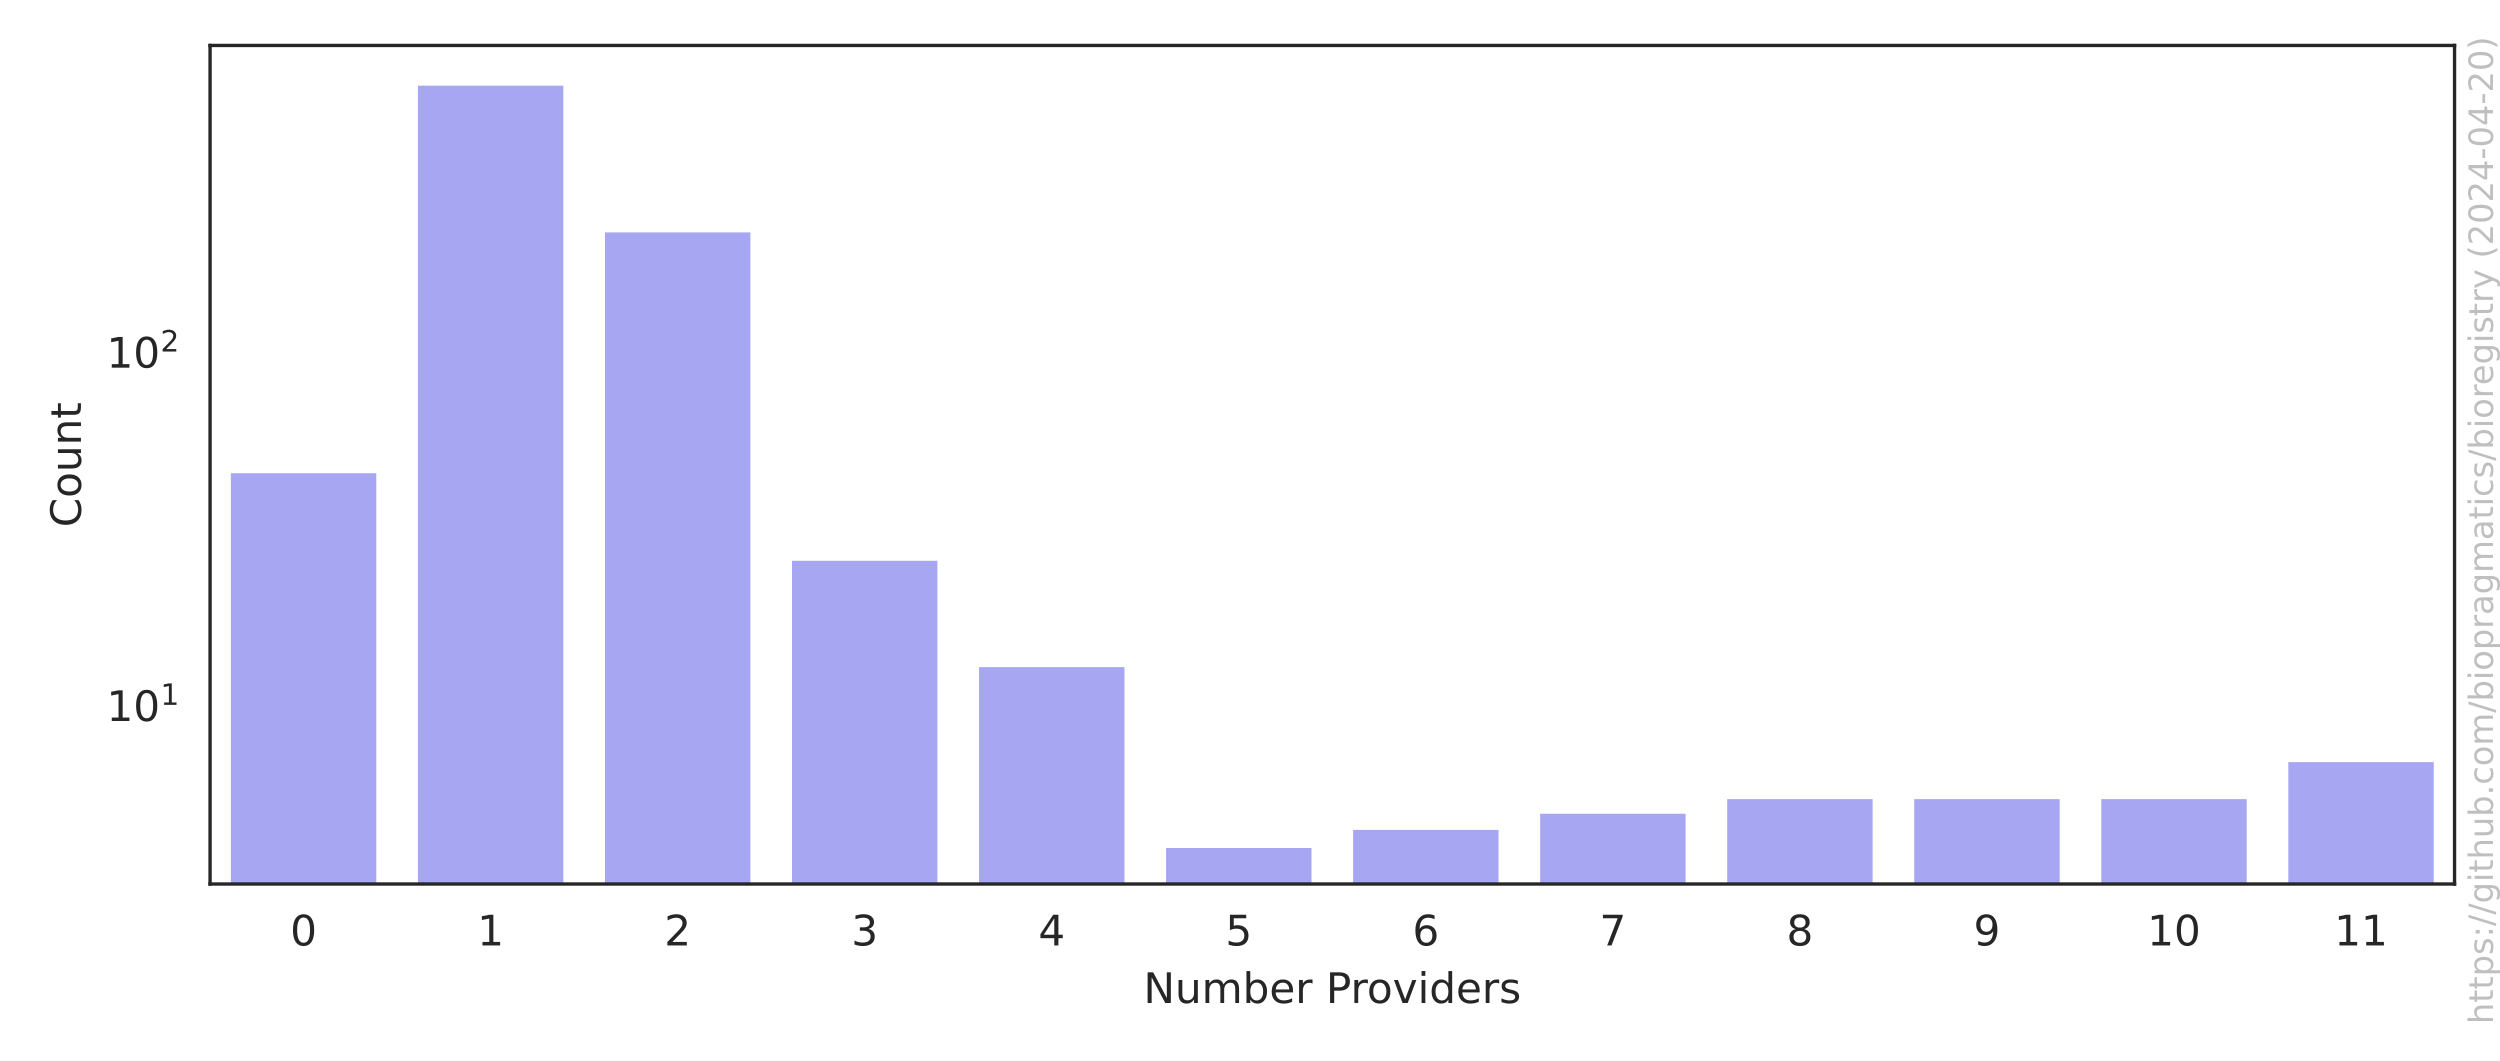
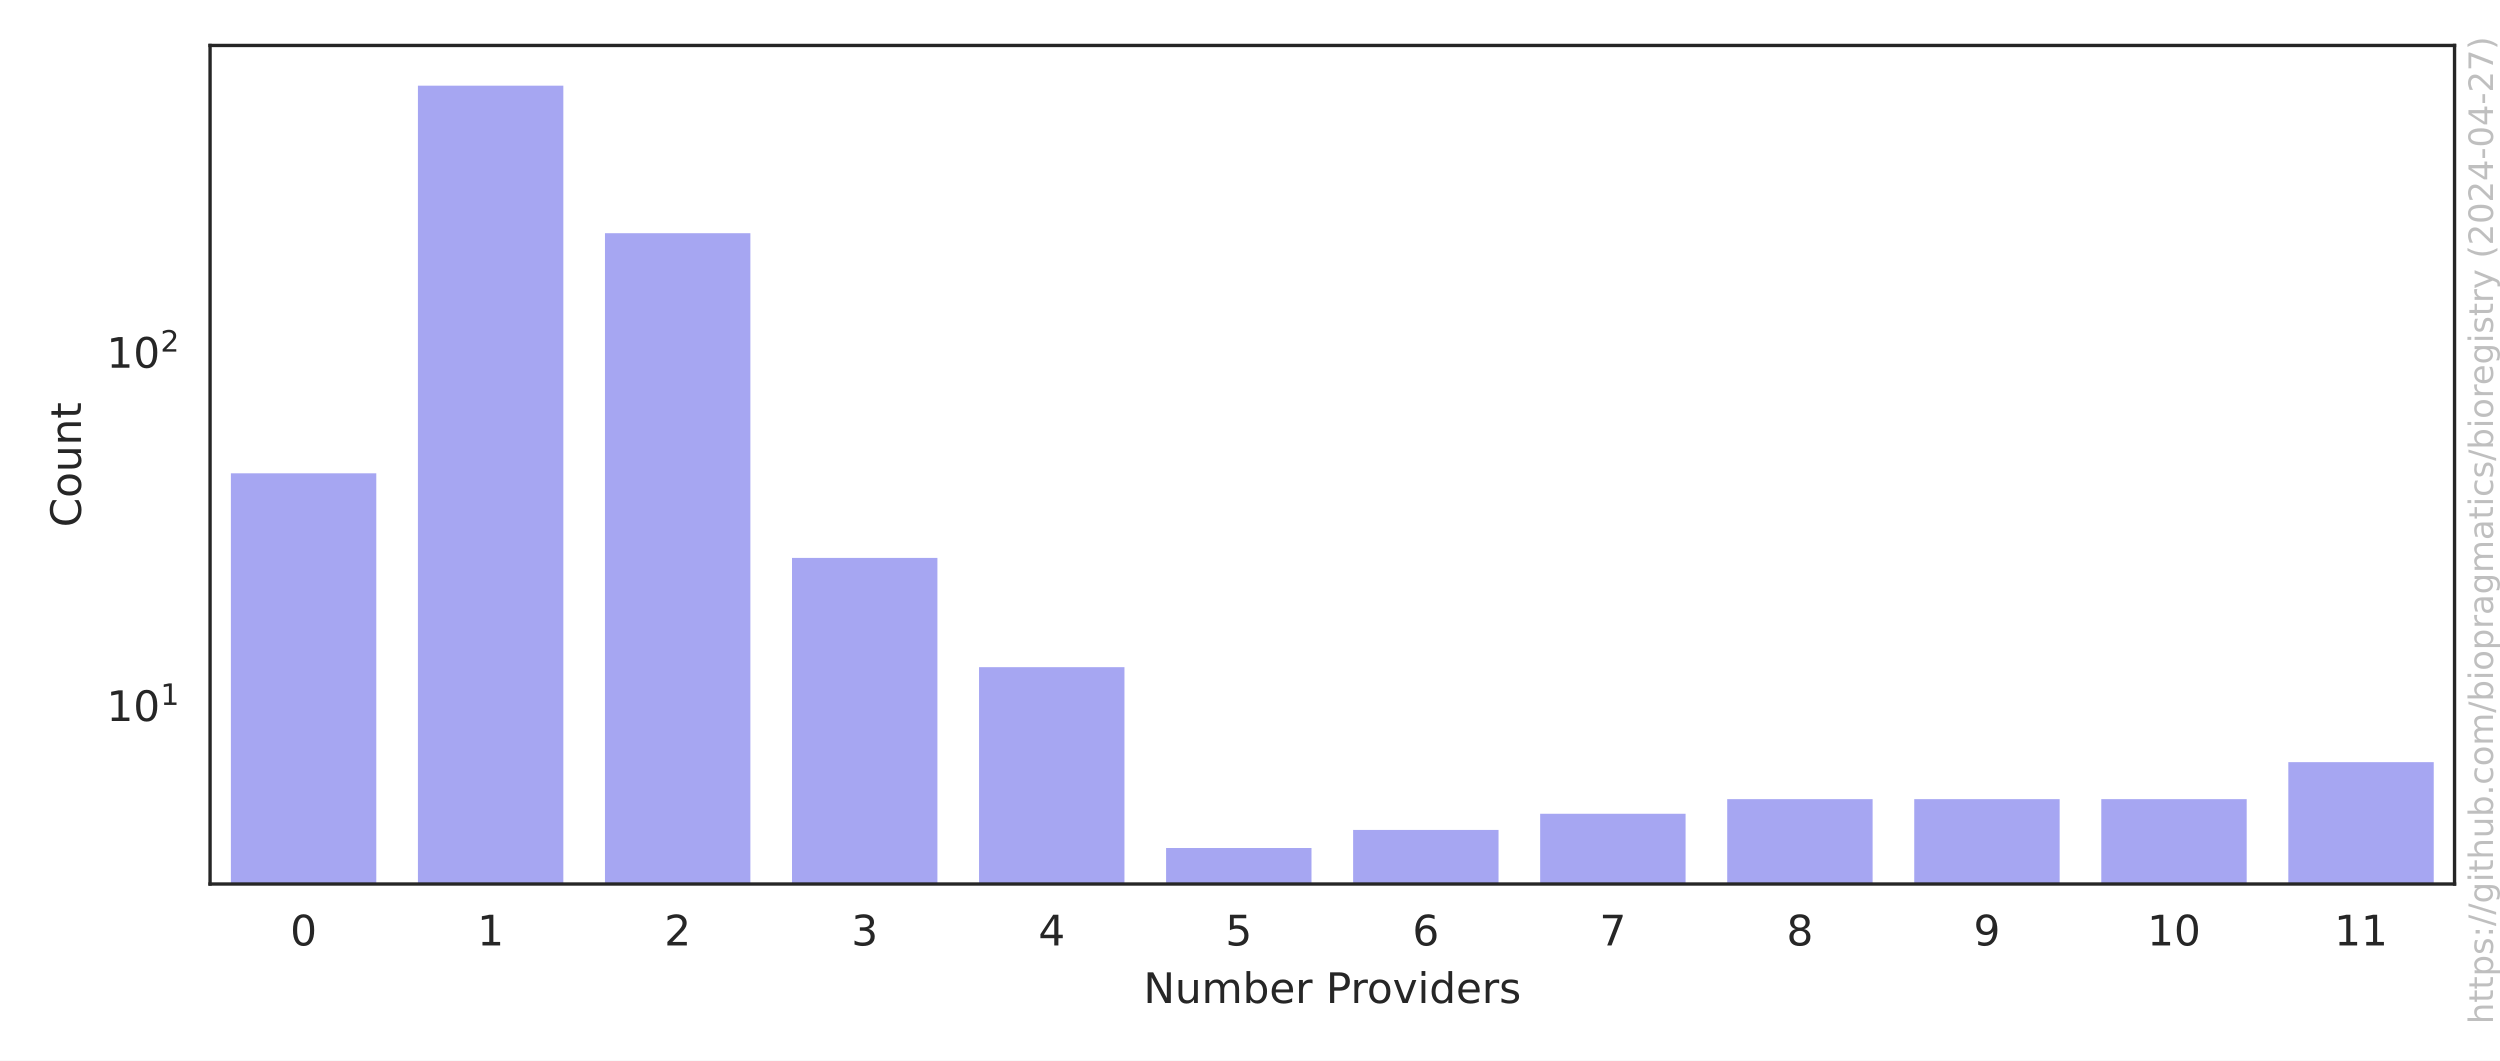
<svg xmlns="http://www.w3.org/2000/svg" xmlns:xlink="http://www.w3.org/1999/xlink" width="594pt" height="252pt" viewBox="0 0 594 252" version="1.1">
  <defs>
    <style type="text/css">*{stroke-linejoin: round; stroke-linecap: butt}</style>
  </defs>
  <g id="figure_1">
    <g id="patch_1">
      <path d="M 0 252  L 594 252  L 594 0  L 0 0  z " style="fill: #ffffff" />
    </g>
    <g id="axes_1">
      <g id="patch_2">
        <path d="M 49.913 210.04  L 583.2 210.04  L 583.2 10.8  L 49.913 10.8  z " style="fill: #ffffff" />
      </g>
      <g id="matplotlib.axis_1">
        <g id="xtick_1">
          <g id="text_1">
            <g style="fill: #262626" transform="translate(68.95174 224.6384) scale(0.1 -0.1)">
              <defs>
                <path id="DejaVuSans-30" d="M 2034 4250  Q 1547 4250 1301 3770  Q 1056 3291 1056 2328  Q 1056 1369 1301 889  Q 1547 409 2034 409  Q 2525 409 2770 889  Q 3016 1369 3016 2328  Q 3016 3291 2770 3770  Q 2525 4250 2034 4250  z M 2034 4750  Q 2819 4750 3233 4129  Q 3647 3509 3647 2328  Q 3647 1150 3233 529  Q 2819 -91 2034 -91  Q 1250 -91 836 529  Q 422 1150 422 2328  Q 422 3509 836 4129  Q 1250 4750 2034 4750  z " transform="scale(0.015625)" />
              </defs>
              <use xlink:href="#DejaVuSans-30" />
            </g>
          </g>
        </g>
        <g id="xtick_2">
          <g id="text_2">
            <g style="fill: #262626" transform="translate(113.3923 224.6384) scale(0.1 -0.1)">
              <defs>
                <path id="DejaVuSans-31" d="M 794 531  L 1825 531  L 1825 4091  L 703 3866  L 703 4441  L 1819 4666  L 2450 4666  L 2450 531  L 3481 531  L 3481 0  L 794 0  L 794 531  z " transform="scale(0.015625)" />
              </defs>
              <use xlink:href="#DejaVuSans-31" />
            </g>
          </g>
        </g>
        <g id="xtick_3">
          <g id="text_3">
            <g style="fill: #262626" transform="translate(157.833 224.6384) scale(0.1 -0.1)">
              <defs>
                <path id="DejaVuSans-32" d="M 1228 531  L 3431 531  L 3431 0  L 469 0  L 469 531  Q 828 903 1448 1529  Q 2069 2156 2228 2338  Q 2531 2678 2651 2914  Q 2772 3150 2772 3378  Q 2772 3750 2511 3984  Q 2250 4219 1831 4219  Q 1534 4219 1204 4116  Q 875 4013 500 3803  L 500 4441  Q 881 4594 1212 4672  Q 1544 4750 1819 4750  Q 2544 4750 2975 4387  Q 3406 4025 3406 3419  Q 3406 3131 3298 2873  Q 3191 2616 2906 2266  Q 2828 2175 2409 1742  Q 1991 1309 1228 531  z " transform="scale(0.015625)" />
              </defs>
              <use xlink:href="#DejaVuSans-32" />
            </g>
          </g>
        </g>
        <g id="xtick_4">
          <g id="text_4">
            <g style="fill: #262626" transform="translate(202.2736 224.6384) scale(0.1 -0.1)">
              <defs>
                <path id="DejaVuSans-33" d="M 2597 2516  Q 3050 2419 3304 2112  Q 3559 1806 3559 1356  Q 3559 666 3084 287  Q 2609 -91 1734 -91  Q 1441 -91 1130 -33  Q 819 25 488 141  L 488 750  Q 750 597 1062 519  Q 1375 441 1716 441  Q 2309 441 2620 675  Q 2931 909 2931 1356  Q 2931 1769 2642 2001  Q 2353 2234 1838 2234  L 1294 2234  L 1294 2753  L 1863 2753  Q 2328 2753 2575 2939  Q 2822 3125 2822 3475  Q 2822 3834 2567 4026  Q 2313 4219 1838 4219  Q 1578 4219 1281 4162  Q 984 4106 628 3988  L 628 4550  Q 988 4650 1302 4700  Q 1616 4750 1894 4750  Q 2613 4750 3031 4423  Q 3450 4097 3450 3541  Q 3450 3153 3228 2886  Q 3006 2619 2597 2516  z " transform="scale(0.015625)" />
              </defs>
              <use xlink:href="#DejaVuSans-33" />
            </g>
          </g>
        </g>
        <g id="xtick_5">
          <g id="text_5">
            <g style="fill: #262626" transform="translate(246.7142 224.6384) scale(0.1 -0.1)">
              <defs>
                <path id="DejaVuSans-34" d="M 2419 4116  L 825 1625  L 2419 1625  L 2419 4116  z M 2253 4666  L 3047 4666  L 3047 1625  L 3713 1625  L 3713 1100  L 3047 1100  L 3047 0  L 2419 0  L 2419 1100  L 313 1100  L 313 1709  L 2253 4666  z " transform="scale(0.015625)" />
              </defs>
              <use xlink:href="#DejaVuSans-34" />
            </g>
          </g>
        </g>
        <g id="xtick_6">
          <g id="text_6">
            <g style="fill: #262626" transform="translate(291.1548 224.6384) scale(0.1 -0.1)">
              <defs>
                <path id="DejaVuSans-35" d="M 691 4666  L 3169 4666  L 3169 4134  L 1269 4134  L 1269 2991  Q 1406 3038 1543 3061  Q 1681 3084 1819 3084  Q 2600 3084 3056 2656  Q 3513 2228 3513 1497  Q 3513 744 3044 326  Q 2575 -91 1722 -91  Q 1428 -91 1123 -41  Q 819 9 494 109  L 494 744  Q 775 591 1075 516  Q 1375 441 1709 441  Q 2250 441 2565 725  Q 2881 1009 2881 1497  Q 2881 1984 2565 2268  Q 2250 2553 1709 2553  Q 1456 2553 1204 2497  Q 953 2441 691 2322  L 691 4666  z " transform="scale(0.015625)" />
              </defs>
              <use xlink:href="#DejaVuSans-35" />
            </g>
          </g>
        </g>
        <g id="xtick_7">
          <g id="text_7">
            <g style="fill: #262626" transform="translate(335.5954 224.6384) scale(0.1 -0.1)">
              <defs>
                <path id="DejaVuSans-36" d="M 2113 2584  Q 1688 2584 1439 2293  Q 1191 2003 1191 1497  Q 1191 994 1439 701  Q 1688 409 2113 409  Q 2538 409 2786 701  Q 3034 994 3034 1497  Q 3034 2003 2786 2293  Q 2538 2584 2113 2584  z M 3366 4563  L 3366 3988  Q 3128 4100 2886 4159  Q 2644 4219 2406 4219  Q 1781 4219 1451 3797  Q 1122 3375 1075 2522  Q 1259 2794 1537 2939  Q 1816 3084 2150 3084  Q 2853 3084 3261 2657  Q 3669 2231 3669 1497  Q 3669 778 3244 343  Q 2819 -91 2113 -91  Q 1303 -91 875 529  Q 447 1150 447 2328  Q 447 3434 972 4092  Q 1497 4750 2381 4750  Q 2619 4750 2861 4703  Q 3103 4656 3366 4563  z " transform="scale(0.015625)" />
              </defs>
              <use xlink:href="#DejaVuSans-36" />
            </g>
          </g>
        </g>
        <g id="xtick_8">
          <g id="text_8">
            <g style="fill: #262626" transform="translate(380.036 224.6384) scale(0.1 -0.1)">
              <defs>
                <path id="DejaVuSans-37" d="M 525 4666  L 3525 4666  L 3525 4397  L 1831 0  L 1172 0  L 2766 4134  L 525 4134  L 525 4666  z " transform="scale(0.015625)" />
              </defs>
              <use xlink:href="#DejaVuSans-37" />
            </g>
          </g>
        </g>
        <g id="xtick_9">
          <g id="text_9">
            <g style="fill: #262626" transform="translate(424.4766 224.6384) scale(0.1 -0.1)">
              <defs>
                <path id="DejaVuSans-38" d="M 2034 2216  Q 1584 2216 1326 1975  Q 1069 1734 1069 1313  Q 1069 891 1326 650  Q 1584 409 2034 409  Q 2484 409 2743 651  Q 3003 894 3003 1313  Q 3003 1734 2745 1975  Q 2488 2216 2034 2216  z M 1403 2484  Q 997 2584 770 2862  Q 544 3141 544 3541  Q 544 4100 942 4425  Q 1341 4750 2034 4750  Q 2731 4750 3128 4425  Q 3525 4100 3525 3541  Q 3525 3141 3298 2862  Q 3072 2584 2669 2484  Q 3125 2378 3379 2068  Q 3634 1759 3634 1313  Q 3634 634 3220 271  Q 2806 -91 2034 -91  Q 1263 -91 848 271  Q 434 634 434 1313  Q 434 1759 690 2068  Q 947 2378 1403 2484  z M 1172 3481  Q 1172 3119 1398 2916  Q 1625 2713 2034 2713  Q 2441 2713 2670 2916  Q 2900 3119 2900 3481  Q 2900 3844 2670 4047  Q 2441 4250 2034 4250  Q 1625 4250 1398 4047  Q 1172 3844 1172 3481  z " transform="scale(0.015625)" />
              </defs>
              <use xlink:href="#DejaVuSans-38" />
            </g>
          </g>
        </g>
        <g id="xtick_10">
          <g id="text_10">
            <g style="fill: #262626" transform="translate(468.9172 224.6384) scale(0.1 -0.1)">
              <defs>
                <path id="DejaVuSans-39" d="M 703 97  L 703 672  Q 941 559 1184 500  Q 1428 441 1663 441  Q 2288 441 2617 861  Q 2947 1281 2994 2138  Q 2813 1869 2534 1725  Q 2256 1581 1919 1581  Q 1219 1581 811 2004  Q 403 2428 403 3163  Q 403 3881 828 4315  Q 1253 4750 1959 4750  Q 2769 4750 3195 4129  Q 3622 3509 3622 2328  Q 3622 1225 3098 567  Q 2575 -91 1691 -91  Q 1453 -91 1209 -44  Q 966 3 703 97  z M 1959 2075  Q 2384 2075 2632 2365  Q 2881 2656 2881 3163  Q 2881 3666 2632 3958  Q 2384 4250 1959 4250  Q 1534 4250 1286 3958  Q 1038 3666 1038 3163  Q 1038 2656 1286 2365  Q 1534 2075 1959 2075  z " transform="scale(0.015625)" />
              </defs>
              <use xlink:href="#DejaVuSans-39" />
            </g>
          </g>
        </g>
        <g id="xtick_11">
          <g id="text_11">
            <g style="fill: #262626" transform="translate(510.1766 224.6384) scale(0.1 -0.1)">
              <use xlink:href="#DejaVuSans-31" />
              <use xlink:href="#DejaVuSans-30" x="63.623" />
            </g>
          </g>
        </g>
        <g id="xtick_12">
          <g id="text_12">
            <g style="fill: #262626" transform="translate(554.6172 224.6384) scale(0.1 -0.1)">
              <use xlink:href="#DejaVuSans-31" />
              <use xlink:href="#DejaVuSans-31" x="63.623" />
            </g>
          </g>
        </g>
        <g id="text_13">
          <g style="fill: #262626" transform="translate(271.6923 238.3166) scale(0.1 -0.1)">
            <defs>
              <path id="DejaVuSans-4e" d="M 628 4666  L 1478 4666  L 3547 763  L 3547 4666  L 4159 4666  L 4159 0  L 3309 0  L 1241 3903  L 1241 0  L 628 0  L 628 4666  z " transform="scale(0.015625)" />
              <path id="DejaVuSans-75" d="M 544 1381  L 544 3500  L 1119 3500  L 1119 1403  Q 1119 906 1312 657  Q 1506 409 1894 409  Q 2359 409 2629 706  Q 2900 1003 2900 1516  L 2900 3500  L 3475 3500  L 3475 0  L 2900 0  L 2900 538  Q 2691 219 2414 64  Q 2138 -91 1772 -91  Q 1169 -91 856 284  Q 544 659 544 1381  z M 1991 3584  L 1991 3584  z " transform="scale(0.015625)" />
              <path id="DejaVuSans-6d" d="M 3328 2828  Q 3544 3216 3844 3400  Q 4144 3584 4550 3584  Q 5097 3584 5394 3201  Q 5691 2819 5691 2113  L 5691 0  L 5113 0  L 5113 2094  Q 5113 2597 4934 2840  Q 4756 3084 4391 3084  Q 3944 3084 3684 2787  Q 3425 2491 3425 1978  L 3425 0  L 2847 0  L 2847 2094  Q 2847 2600 2669 2842  Q 2491 3084 2119 3084  Q 1678 3084 1418 2786  Q 1159 2488 1159 1978  L 1159 0  L 581 0  L 581 3500  L 1159 3500  L 1159 2956  Q 1356 3278 1631 3431  Q 1906 3584 2284 3584  Q 2666 3584 2933 3390  Q 3200 3197 3328 2828  z " transform="scale(0.015625)" />
              <path id="DejaVuSans-62" d="M 3116 1747  Q 3116 2381 2855 2742  Q 2594 3103 2138 3103  Q 1681 3103 1420 2742  Q 1159 2381 1159 1747  Q 1159 1113 1420 752  Q 1681 391 2138 391  Q 2594 391 2855 752  Q 3116 1113 3116 1747  z M 1159 2969  Q 1341 3281 1617 3432  Q 1894 3584 2278 3584  Q 2916 3584 3314 3078  Q 3713 2572 3713 1747  Q 3713 922 3314 415  Q 2916 -91 2278 -91  Q 1894 -91 1617 61  Q 1341 213 1159 525  L 1159 0  L 581 0  L 581 4863  L 1159 4863  L 1159 2969  z " transform="scale(0.015625)" />
              <path id="DejaVuSans-65" d="M 3597 1894  L 3597 1613  L 953 1613  Q 991 1019 1311 708  Q 1631 397 2203 397  Q 2534 397 2845 478  Q 3156 559 3463 722  L 3463 178  Q 3153 47 2828 -22  Q 2503 -91 2169 -91  Q 1331 -91 842 396  Q 353 884 353 1716  Q 353 2575 817 3079  Q 1281 3584 2069 3584  Q 2775 3584 3186 3129  Q 3597 2675 3597 1894  z M 3022 2063  Q 3016 2534 2758 2815  Q 2500 3097 2075 3097  Q 1594 3097 1305 2825  Q 1016 2553 972 2059  L 3022 2063  z " transform="scale(0.015625)" />
              <path id="DejaVuSans-72" d="M 2631 2963  Q 2534 3019 2420 3045  Q 2306 3072 2169 3072  Q 1681 3072 1420 2755  Q 1159 2438 1159 1844  L 1159 0  L 581 0  L 581 3500  L 1159 3500  L 1159 2956  Q 1341 3275 1631 3429  Q 1922 3584 2338 3584  Q 2397 3584 2469 3576  Q 2541 3569 2628 3553  L 2631 2963  z " transform="scale(0.015625)" />
              <path id="DejaVuSans-20" transform="scale(0.015625)" />
              <path id="DejaVuSans-50" d="M 1259 4147  L 1259 2394  L 2053 2394  Q 2494 2394 2734 2622  Q 2975 2850 2975 3272  Q 2975 3691 2734 3919  Q 2494 4147 2053 4147  L 1259 4147  z M 628 4666  L 2053 4666  Q 2838 4666 3239 4311  Q 3641 3956 3641 3272  Q 3641 2581 3239 2228  Q 2838 1875 2053 1875  L 1259 1875  L 1259 0  L 628 0  L 628 4666  z " transform="scale(0.015625)" />
              <path id="DejaVuSans-6f" d="M 1959 3097  Q 1497 3097 1228 2736  Q 959 2375 959 1747  Q 959 1119 1226 758  Q 1494 397 1959 397  Q 2419 397 2687 759  Q 2956 1122 2956 1747  Q 2956 2369 2687 2733  Q 2419 3097 1959 3097  z M 1959 3584  Q 2709 3584 3137 3096  Q 3566 2609 3566 1747  Q 3566 888 3137 398  Q 2709 -91 1959 -91  Q 1206 -91 779 398  Q 353 888 353 1747  Q 353 2609 779 3096  Q 1206 3584 1959 3584  z " transform="scale(0.015625)" />
              <path id="DejaVuSans-76" d="M 191 3500  L 800 3500  L 1894 563  L 2988 3500  L 3597 3500  L 2284 0  L 1503 0  L 191 3500  z " transform="scale(0.015625)" />
              <path id="DejaVuSans-69" d="M 603 3500  L 1178 3500  L 1178 0  L 603 0  L 603 3500  z M 603 4863  L 1178 4863  L 1178 4134  L 603 4134  L 603 4863  z " transform="scale(0.015625)" />
              <path id="DejaVuSans-64" d="M 2906 2969  L 2906 4863  L 3481 4863  L 3481 0  L 2906 0  L 2906 525  Q 2725 213 2448 61  Q 2172 -91 1784 -91  Q 1150 -91 751 415  Q 353 922 353 1747  Q 353 2572 751 3078  Q 1150 3584 1784 3584  Q 2172 3584 2448 3432  Q 2725 3281 2906 2969  z M 947 1747  Q 947 1113 1208 752  Q 1469 391 1925 391  Q 2381 391 2643 752  Q 2906 1113 2906 1747  Q 2906 2381 2643 2742  Q 2381 3103 1925 3103  Q 1469 3103 1208 2742  Q 947 2381 947 1747  z " transform="scale(0.015625)" />
              <path id="DejaVuSans-73" d="M 2834 3397  L 2834 2853  Q 2591 2978 2328 3040  Q 2066 3103 1784 3103  Q 1356 3103 1142 2972  Q 928 2841 928 2578  Q 928 2378 1081 2264  Q 1234 2150 1697 2047  L 1894 2003  Q 2506 1872 2764 1633  Q 3022 1394 3022 966  Q 3022 478 2636 193  Q 2250 -91 1575 -91  Q 1294 -91 989 -36  Q 684 19 347 128  L 347 722  Q 666 556 975 473  Q 1284 391 1588 391  Q 1994 391 2212 530  Q 2431 669 2431 922  Q 2431 1156 2273 1281  Q 2116 1406 1581 1522  L 1381 1569  Q 847 1681 609 1914  Q 372 2147 372 2553  Q 372 3047 722 3315  Q 1072 3584 1716 3584  Q 2034 3584 2315 3537  Q 2597 3491 2834 3397  z " transform="scale(0.015625)" />
            </defs>
            <use xlink:href="#DejaVuSans-4e" />
            <use xlink:href="#DejaVuSans-75" x="74.805" />
            <use xlink:href="#DejaVuSans-6d" x="138.184" />
            <use xlink:href="#DejaVuSans-62" x="235.596" />
            <use xlink:href="#DejaVuSans-65" x="299.072" />
            <use xlink:href="#DejaVuSans-72" x="360.596" />
            <use xlink:href="#DejaVuSans-20" x="401.709" />
            <use xlink:href="#DejaVuSans-50" x="433.496" />
            <use xlink:href="#DejaVuSans-72" x="492.049" />
            <use xlink:href="#DejaVuSans-6f" x="530.912" />
            <use xlink:href="#DejaVuSans-76" x="592.094" />
            <use xlink:href="#DejaVuSans-69" x="651.273" />
            <use xlink:href="#DejaVuSans-64" x="679.057" />
            <use xlink:href="#DejaVuSans-65" x="742.533" />
            <use xlink:href="#DejaVuSans-72" x="804.057" />
            <use xlink:href="#DejaVuSans-73" x="845.17" />
          </g>
        </g>
      </g>
      <g id="matplotlib.axis_2">
        <g id="ytick_1">
          <g id="text_14">
-             <g style="fill: #262626" transform="translate(25.31268 171.3765) scale(0.1 -0.1)">
+             <g style="fill: #262626" transform="translate(25.31268 171.3824) scale(0.1 -0.1)">
              <use xlink:href="#DejaVuSans-31" transform="translate(0 0.684375)" />
              <use xlink:href="#DejaVuSans-30" transform="translate(63.62305 0.684375)" />
              <use xlink:href="#DejaVuSans-31" transform="translate(128.2031 38.96563) scale(0.7)" />
            </g>
          </g>
        </g>
        <g id="ytick_2">
          <g id="text_15">
-             <g style="fill: #262626" transform="translate(25.31268 87.42832) scale(0.1 -0.1)">
+             <g style="fill: #262626" transform="translate(25.31268 87.44885) scale(0.1 -0.1)">
              <use xlink:href="#DejaVuSans-31" transform="translate(0 0.765625)" />
              <use xlink:href="#DejaVuSans-30" transform="translate(63.62305 0.765625)" />
              <use xlink:href="#DejaVuSans-32" transform="translate(128.2031 39.04688) scale(0.7)" />
            </g>
          </g>
        </g>
        <g id="ytick_3" />
        <g id="ytick_4" />
        <g id="ytick_5" />
        <g id="ytick_6" />
        <g id="ytick_7" />
        <g id="ytick_8" />
        <g id="ytick_9" />
        <g id="ytick_10" />
        <g id="ytick_11" />
        <g id="ytick_12" />
        <g id="ytick_13" />
        <g id="ytick_14" />
        <g id="ytick_15" />
        <g id="ytick_16" />
        <g id="ytick_17" />
        <g id="ytick_18" />
        <g id="ytick_19" />
        <g id="ytick_20" />
        <g id="ytick_21" />
        <g id="ytick_22" />
        <g id="text_16">
          <g style="fill: #262626" transform="translate(19.233 125.2684) rotate(-90) scale(0.1 -0.1)">
            <defs>
              <path id="DejaVuSans-43" d="M 4122 4306  L 4122 3641  Q 3803 3938 3442 4084  Q 3081 4231 2675 4231  Q 1875 4231 1450 3742  Q 1025 3253 1025 2328  Q 1025 1406 1450 917  Q 1875 428 2675 428  Q 3081 428 3442 575  Q 3803 722 4122 1019  L 4122 359  Q 3791 134 3420 21  Q 3050 -91 2638 -91  Q 1578 -91 968 557  Q 359 1206 359 2328  Q 359 3453 968 4101  Q 1578 4750 2638 4750  Q 3056 4750 3426 4639  Q 3797 4528 4122 4306  z " transform="scale(0.015625)" />
              <path id="DejaVuSans-6e" d="M 3513 2113  L 3513 0  L 2938 0  L 2938 2094  Q 2938 2591 2744 2837  Q 2550 3084 2163 3084  Q 1697 3084 1428 2787  Q 1159 2491 1159 1978  L 1159 0  L 581 0  L 581 3500  L 1159 3500  L 1159 2956  Q 1366 3272 1645 3428  Q 1925 3584 2291 3584  Q 2894 3584 3203 3211  Q 3513 2838 3513 2113  z " transform="scale(0.015625)" />
              <path id="DejaVuSans-74" d="M 1172 4494  L 1172 3500  L 2356 3500  L 2356 3053  L 1172 3053  L 1172 1153  Q 1172 725 1289 603  Q 1406 481 1766 481  L 2356 481  L 2356 0  L 1766 0  Q 1100 0 847 248  Q 594 497 594 1153  L 594 3053  L 172 3053  L 172 3500  L 594 3500  L 594 4494  L 1172 4494  z " transform="scale(0.015625)" />
            </defs>
            <use xlink:href="#DejaVuSans-43" />
            <use xlink:href="#DejaVuSans-6f" x="69.824" />
            <use xlink:href="#DejaVuSans-75" x="131.006" />
            <use xlink:href="#DejaVuSans-6e" x="194.385" />
            <use xlink:href="#DejaVuSans-74" x="257.764" />
          </g>
        </g>
      </g>
      <g id="patch_3">
-         <path d="M 54.357 84199.715  L 89.909 84199.715  L 89.909 111.94  L 54.357 111.94  z " clip-path="url(#p84426c0476)" style="fill: #2020df; opacity: 0.4; stroke: #ffffff; stroke-linejoin: miter" />
+         <path d="M 54.357 84185.021  L 89.909 84185.021  L 89.909 111.956  L 54.357 111.956  z " clip-path="url(#p84426c0476)" style="fill: #2020df; opacity: 0.4; stroke: #ffffff; stroke-linejoin: miter" />
      </g>
      <g id="patch_4">
-         <path d="M 98.797 84199.715  L 134.35 84199.715  L 134.35 19.856  L 98.797 19.856  z " clip-path="url(#p84426c0476)" style="fill: #2020df; opacity: 0.4; stroke: #ffffff; stroke-linejoin: miter" />
+         <path d="M 98.797 84185.021  L 134.35 84185.021  L 134.35 19.856  L 98.797 19.856  z " clip-path="url(#p84426c0476)" style="fill: #2020df; opacity: 0.4; stroke: #ffffff; stroke-linejoin: miter" />
      </g>
      <g id="patch_5">
-         <path d="M 143.238 84199.715  L 178.79 84199.715  L 178.79 54.718  L 143.238 54.718  z " clip-path="url(#p84426c0476)" style="fill: #2020df; opacity: 0.4; stroke: #ffffff; stroke-linejoin: miter" />
+         <path d="M 143.238 84185.021  L 178.79 84185.021  L 178.79 54.909  L 143.238 54.909  z " clip-path="url(#p84426c0476)" style="fill: #2020df; opacity: 0.4; stroke: #ffffff; stroke-linejoin: miter" />
      </g>
      <g id="patch_6">
-         <path d="M 187.679 84199.715  L 223.231 84199.715  L 223.231 132.741  L 187.679 132.741  z " clip-path="url(#p84426c0476)" style="fill: #2020df; opacity: 0.4; stroke: #ffffff; stroke-linejoin: miter" />
+         <path d="M 187.679 84185.021  L 223.231 84185.021  L 223.231 132.059  L 187.679 132.059  z " clip-path="url(#p84426c0476)" style="fill: #2020df; opacity: 0.4; stroke: #ffffff; stroke-linejoin: miter" />
      </g>
      <g id="patch_7">
-         <path d="M 232.119 84199.715  L 267.672 84199.715  L 267.672 158.012  L 232.119 158.012  z " clip-path="url(#p84426c0476)" style="fill: #2020df; opacity: 0.4; stroke: #ffffff; stroke-linejoin: miter" />
+         <path d="M 232.119 84185.021  L 267.672 84185.021  L 267.672 158.019  L 232.119 158.019  z " clip-path="url(#p84426c0476)" style="fill: #2020df; opacity: 0.4; stroke: #ffffff; stroke-linejoin: miter" />
      </g>
      <g id="patch_8">
-         <path d="M 276.56 84199.715  L 312.112 84199.715  L 312.112 200.984  L 276.56 200.984  z " clip-path="url(#p84426c0476)" style="fill: #2020df; opacity: 0.4; stroke: #ffffff; stroke-linejoin: miter" />
+         <path d="M 276.56 84185.021  L 312.112 84185.021  L 312.112 200.984  L 276.56 200.984  z " clip-path="url(#p84426c0476)" style="fill: #2020df; opacity: 0.4; stroke: #ffffff; stroke-linejoin: miter" />
      </g>
      <g id="patch_9">
-         <path d="M 321 84199.715  L 356.553 84199.715  L 356.553 196.689  L 321 196.689  z " clip-path="url(#p84426c0476)" style="fill: #2020df; opacity: 0.4; stroke: #ffffff; stroke-linejoin: miter" />
+         <path d="M 321 84185.021  L 356.553 84185.021  L 356.553 196.69  L 321 196.69  z " clip-path="url(#p84426c0476)" style="fill: #2020df; opacity: 0.4; stroke: #ffffff; stroke-linejoin: miter" />
      </g>
      <g id="patch_10">
-         <path d="M 365.441 84199.715  L 400.994 84199.715  L 400.994 192.848  L 365.441 192.848  z " clip-path="url(#p84426c0476)" style="fill: #2020df; opacity: 0.4; stroke: #ffffff; stroke-linejoin: miter" />
+         <path d="M 365.441 84185.021  L 400.994 84185.021  L 400.994 192.85  L 365.441 192.85  z " clip-path="url(#p84426c0476)" style="fill: #2020df; opacity: 0.4; stroke: #ffffff; stroke-linejoin: miter" />
      </g>
      <g id="patch_11">
-         <path d="M 409.882 84199.715  L 445.434 84199.715  L 445.434 189.373  L 409.882 189.373  z " clip-path="url(#p84426c0476)" style="fill: #2020df; opacity: 0.4; stroke: #ffffff; stroke-linejoin: miter" />
+         <path d="M 409.882 84185.021  L 445.434 84185.021  L 445.434 189.375  L 409.882 189.375  z " clip-path="url(#p84426c0476)" style="fill: #2020df; opacity: 0.4; stroke: #ffffff; stroke-linejoin: miter" />
      </g>
      <g id="patch_12">
-         <path d="M 454.322 84199.715  L 489.875 84199.715  L 489.875 189.373  L 454.322 189.373  z " clip-path="url(#p84426c0476)" style="fill: #2020df; opacity: 0.4; stroke: #ffffff; stroke-linejoin: miter" />
+         <path d="M 454.322 84185.021  L 489.875 84185.021  L 489.875 189.375  L 454.322 189.375  z " clip-path="url(#p84426c0476)" style="fill: #2020df; opacity: 0.4; stroke: #ffffff; stroke-linejoin: miter" />
      </g>
      <g id="patch_13">
-         <path d="M 498.763 84199.715  L 534.315 84199.715  L 534.315 189.373  L 498.763 189.373  z " clip-path="url(#p84426c0476)" style="fill: #2020df; opacity: 0.4; stroke: #ffffff; stroke-linejoin: miter" />
+         <path d="M 498.763 84185.021  L 534.315 84185.021  L 534.315 189.375  L 498.763 189.375  z " clip-path="url(#p84426c0476)" style="fill: #2020df; opacity: 0.4; stroke: #ffffff; stroke-linejoin: miter" />
      </g>
      <g id="patch_14">
-         <path d="M 543.203 84199.715  L 578.756 84199.715  L 578.756 180.581  L 543.203 180.581  z " clip-path="url(#p84426c0476)" style="fill: #2020df; opacity: 0.4; stroke: #ffffff; stroke-linejoin: miter" />
+         <path d="M 543.203 84185.021  L 578.756 84185.021  L 578.756 180.585  L 543.203 180.585  z " clip-path="url(#p84426c0476)" style="fill: #2020df; opacity: 0.4; stroke: #ffffff; stroke-linejoin: miter" />
      </g>
      <g id="patch_15">
        <path d="M 49.913 210.04  L 49.913 10.8  " style="fill: none; stroke: #262626; stroke-width: 0.8; stroke-linejoin: miter; stroke-linecap: square" />
      </g>
      <g id="patch_16">
        <path d="M 583.2 210.04  L 583.2 10.8  " style="fill: none; stroke: #262626; stroke-width: 0.8; stroke-linejoin: miter; stroke-linecap: square" />
      </g>
      <g id="patch_17">
        <path d="M 49.913 210.04  L 583.2 210.04  " style="fill: none; stroke: #262626; stroke-width: 0.8; stroke-linejoin: miter; stroke-linecap: square" />
      </g>
      <g id="patch_18">
        <path d="M 49.913 10.8  L 583.2 10.8  " style="fill: none; stroke: #262626; stroke-width: 0.8; stroke-linejoin: miter; stroke-linecap: square" />
      </g>
    </g>
    <g id="text_17">
      <g style="fill: #808080; opacity: 0.5" transform="translate(592.3362 243.3237) rotate(-90) scale(0.08 -0.08)">
        <defs>
          <path id="DejaVuSans-68" d="M 3513 2113  L 3513 0  L 2938 0  L 2938 2094  Q 2938 2591 2744 2837  Q 2550 3084 2163 3084  Q 1697 3084 1428 2787  Q 1159 2491 1159 1978  L 1159 0  L 581 0  L 581 4863  L 1159 4863  L 1159 2956  Q 1366 3272 1645 3428  Q 1925 3584 2291 3584  Q 2894 3584 3203 3211  Q 3513 2838 3513 2113  z " transform="scale(0.015625)" />
          <path id="DejaVuSans-70" d="M 1159 525  L 1159 -1331  L 581 -1331  L 581 3500  L 1159 3500  L 1159 2969  Q 1341 3281 1617 3432  Q 1894 3584 2278 3584  Q 2916 3584 3314 3078  Q 3713 2572 3713 1747  Q 3713 922 3314 415  Q 2916 -91 2278 -91  Q 1894 -91 1617 61  Q 1341 213 1159 525  z M 3116 1747  Q 3116 2381 2855 2742  Q 2594 3103 2138 3103  Q 1681 3103 1420 2742  Q 1159 2381 1159 1747  Q 1159 1113 1420 752  Q 1681 391 2138 391  Q 2594 391 2855 752  Q 3116 1113 3116 1747  z " transform="scale(0.015625)" />
          <path id="DejaVuSans-3a" d="M 750 794  L 1409 794  L 1409 0  L 750 0  L 750 794  z M 750 3309  L 1409 3309  L 1409 2516  L 750 2516  L 750 3309  z " transform="scale(0.015625)" />
          <path id="DejaVuSans-2f" d="M 1625 4666  L 2156 4666  L 531 -594  L 0 -594  L 1625 4666  z " transform="scale(0.015625)" />
          <path id="DejaVuSans-67" d="M 2906 1791  Q 2906 2416 2648 2759  Q 2391 3103 1925 3103  Q 1463 3103 1205 2759  Q 947 2416 947 1791  Q 947 1169 1205 825  Q 1463 481 1925 481  Q 2391 481 2648 825  Q 2906 1169 2906 1791  z M 3481 434  Q 3481 -459 3084 -895  Q 2688 -1331 1869 -1331  Q 1566 -1331 1297 -1286  Q 1028 -1241 775 -1147  L 775 -588  Q 1028 -725 1275 -790  Q 1522 -856 1778 -856  Q 2344 -856 2625 -561  Q 2906 -266 2906 331  L 2906 616  Q 2728 306 2450 153  Q 2172 0 1784 0  Q 1141 0 747 490  Q 353 981 353 1791  Q 353 2603 747 3093  Q 1141 3584 1784 3584  Q 2172 3584 2450 3431  Q 2728 3278 2906 2969  L 2906 3500  L 3481 3500  L 3481 434  z " transform="scale(0.015625)" />
          <path id="DejaVuSans-2e" d="M 684 794  L 1344 794  L 1344 0  L 684 0  L 684 794  z " transform="scale(0.015625)" />
          <path id="DejaVuSans-63" d="M 3122 3366  L 3122 2828  Q 2878 2963 2633 3030  Q 2388 3097 2138 3097  Q 1578 3097 1268 2742  Q 959 2388 959 1747  Q 959 1106 1268 751  Q 1578 397 2138 397  Q 2388 397 2633 464  Q 2878 531 3122 666  L 3122 134  Q 2881 22 2623 -34  Q 2366 -91 2075 -91  Q 1284 -91 818 406  Q 353 903 353 1747  Q 353 2603 823 3093  Q 1294 3584 2113 3584  Q 2378 3584 2631 3529  Q 2884 3475 3122 3366  z " transform="scale(0.015625)" />
          <path id="DejaVuSans-61" d="M 2194 1759  Q 1497 1759 1228 1600  Q 959 1441 959 1056  Q 959 750 1161 570  Q 1363 391 1709 391  Q 2188 391 2477 730  Q 2766 1069 2766 1631  L 2766 1759  L 2194 1759  z M 3341 1997  L 3341 0  L 2766 0  L 2766 531  Q 2569 213 2275 61  Q 1981 -91 1556 -91  Q 1019 -91 701 211  Q 384 513 384 1019  Q 384 1609 779 1909  Q 1175 2209 1959 2209  L 2766 2209  L 2766 2266  Q 2766 2663 2505 2880  Q 2244 3097 1772 3097  Q 1472 3097 1187 3025  Q 903 2953 641 2809  L 641 3341  Q 956 3463 1253 3523  Q 1550 3584 1831 3584  Q 2591 3584 2966 3190  Q 3341 2797 3341 1997  z " transform="scale(0.015625)" />
          <path id="DejaVuSans-79" d="M 2059 -325  Q 1816 -950 1584 -1140  Q 1353 -1331 966 -1331  L 506 -1331  L 506 -850  L 844 -850  Q 1081 -850 1212 -737  Q 1344 -625 1503 -206  L 1606 56  L 191 3500  L 800 3500  L 1894 763  L 2988 3500  L 3597 3500  L 2059 -325  z " transform="scale(0.015625)" />
          <path id="DejaVuSans-28" d="M 1984 4856  Q 1566 4138 1362 3434  Q 1159 2731 1159 2009  Q 1159 1288 1364 580  Q 1569 -128 1984 -844  L 1484 -844  Q 1016 -109 783 600  Q 550 1309 550 2009  Q 550 2706 781 3412  Q 1013 4119 1484 4856  L 1984 4856  z " transform="scale(0.015625)" />
          <path id="DejaVuSans-2d" d="M 313 2009  L 1997 2009  L 1997 1497  L 313 1497  L 313 2009  z " transform="scale(0.015625)" />
          <path id="DejaVuSans-29" d="M 513 4856  L 1013 4856  Q 1481 4119 1714 3412  Q 1947 2706 1947 2009  Q 1947 1309 1714 600  Q 1481 -109 1013 -844  L 513 -844  Q 928 -128 1133 580  Q 1338 1288 1338 2009  Q 1338 2731 1133 3434  Q 928 4138 513 4856  z " transform="scale(0.015625)" />
        </defs>
        <use xlink:href="#DejaVuSans-68" />
        <use xlink:href="#DejaVuSans-74" x="63.379" />
        <use xlink:href="#DejaVuSans-74" x="102.588" />
        <use xlink:href="#DejaVuSans-70" x="141.797" />
        <use xlink:href="#DejaVuSans-73" x="205.273" />
        <use xlink:href="#DejaVuSans-3a" x="257.373" />
        <use xlink:href="#DejaVuSans-2f" x="291.064" />
        <use xlink:href="#DejaVuSans-2f" x="324.756" />
        <use xlink:href="#DejaVuSans-67" x="358.447" />
        <use xlink:href="#DejaVuSans-69" x="421.924" />
        <use xlink:href="#DejaVuSans-74" x="449.707" />
        <use xlink:href="#DejaVuSans-68" x="488.916" />
        <use xlink:href="#DejaVuSans-75" x="552.295" />
        <use xlink:href="#DejaVuSans-62" x="615.674" />
        <use xlink:href="#DejaVuSans-2e" x="679.15" />
        <use xlink:href="#DejaVuSans-63" x="710.938" />
        <use xlink:href="#DejaVuSans-6f" x="765.918" />
        <use xlink:href="#DejaVuSans-6d" x="827.1" />
        <use xlink:href="#DejaVuSans-2f" x="924.512" />
        <use xlink:href="#DejaVuSans-62" x="958.203" />
        <use xlink:href="#DejaVuSans-69" x="1021.68" />
        <use xlink:href="#DejaVuSans-6f" x="1049.463" />
        <use xlink:href="#DejaVuSans-70" x="1110.645" />
        <use xlink:href="#DejaVuSans-72" x="1174.121" />
        <use xlink:href="#DejaVuSans-61" x="1215.234" />
        <use xlink:href="#DejaVuSans-67" x="1276.514" />
        <use xlink:href="#DejaVuSans-6d" x="1339.99" />
        <use xlink:href="#DejaVuSans-61" x="1437.402" />
        <use xlink:href="#DejaVuSans-74" x="1498.682" />
        <use xlink:href="#DejaVuSans-69" x="1537.891" />
        <use xlink:href="#DejaVuSans-63" x="1565.674" />
        <use xlink:href="#DejaVuSans-73" x="1620.654" />
        <use xlink:href="#DejaVuSans-2f" x="1672.754" />
        <use xlink:href="#DejaVuSans-62" x="1706.445" />
        <use xlink:href="#DejaVuSans-69" x="1769.922" />
        <use xlink:href="#DejaVuSans-6f" x="1797.705" />
        <use xlink:href="#DejaVuSans-72" x="1858.887" />
        <use xlink:href="#DejaVuSans-65" x="1897.75" />
        <use xlink:href="#DejaVuSans-67" x="1959.273" />
        <use xlink:href="#DejaVuSans-69" x="2022.75" />
        <use xlink:href="#DejaVuSans-73" x="2050.533" />
        <use xlink:href="#DejaVuSans-74" x="2102.633" />
        <use xlink:href="#DejaVuSans-72" x="2141.842" />
        <use xlink:href="#DejaVuSans-79" x="2182.955" />
        <use xlink:href="#DejaVuSans-20" x="2242.135" />
        <use xlink:href="#DejaVuSans-28" x="2273.922" />
        <use xlink:href="#DejaVuSans-32" x="2312.936" />
        <use xlink:href="#DejaVuSans-30" x="2376.559" />
        <use xlink:href="#DejaVuSans-32" x="2440.182" />
        <use xlink:href="#DejaVuSans-34" x="2503.805" />
        <use xlink:href="#DejaVuSans-2d" x="2567.428" />
        <use xlink:href="#DejaVuSans-30" x="2603.512" />
        <use xlink:href="#DejaVuSans-34" x="2667.135" />
        <use xlink:href="#DejaVuSans-2d" x="2730.758" />
        <use xlink:href="#DejaVuSans-32" x="2766.842" />
-         <use xlink:href="#DejaVuSans-30" x="2830.465" />
+         <use xlink:href="#DejaVuSans-37" x="2830.465" />
        <use xlink:href="#DejaVuSans-29" x="2894.088" />
      </g>
    </g>
  </g>
  <defs>
    <clipPath id="p84426c0476">
      <rect x="49.913" y="10.8" width="533.287" height="199.24" />
    </clipPath>
  </defs>
</svg>
